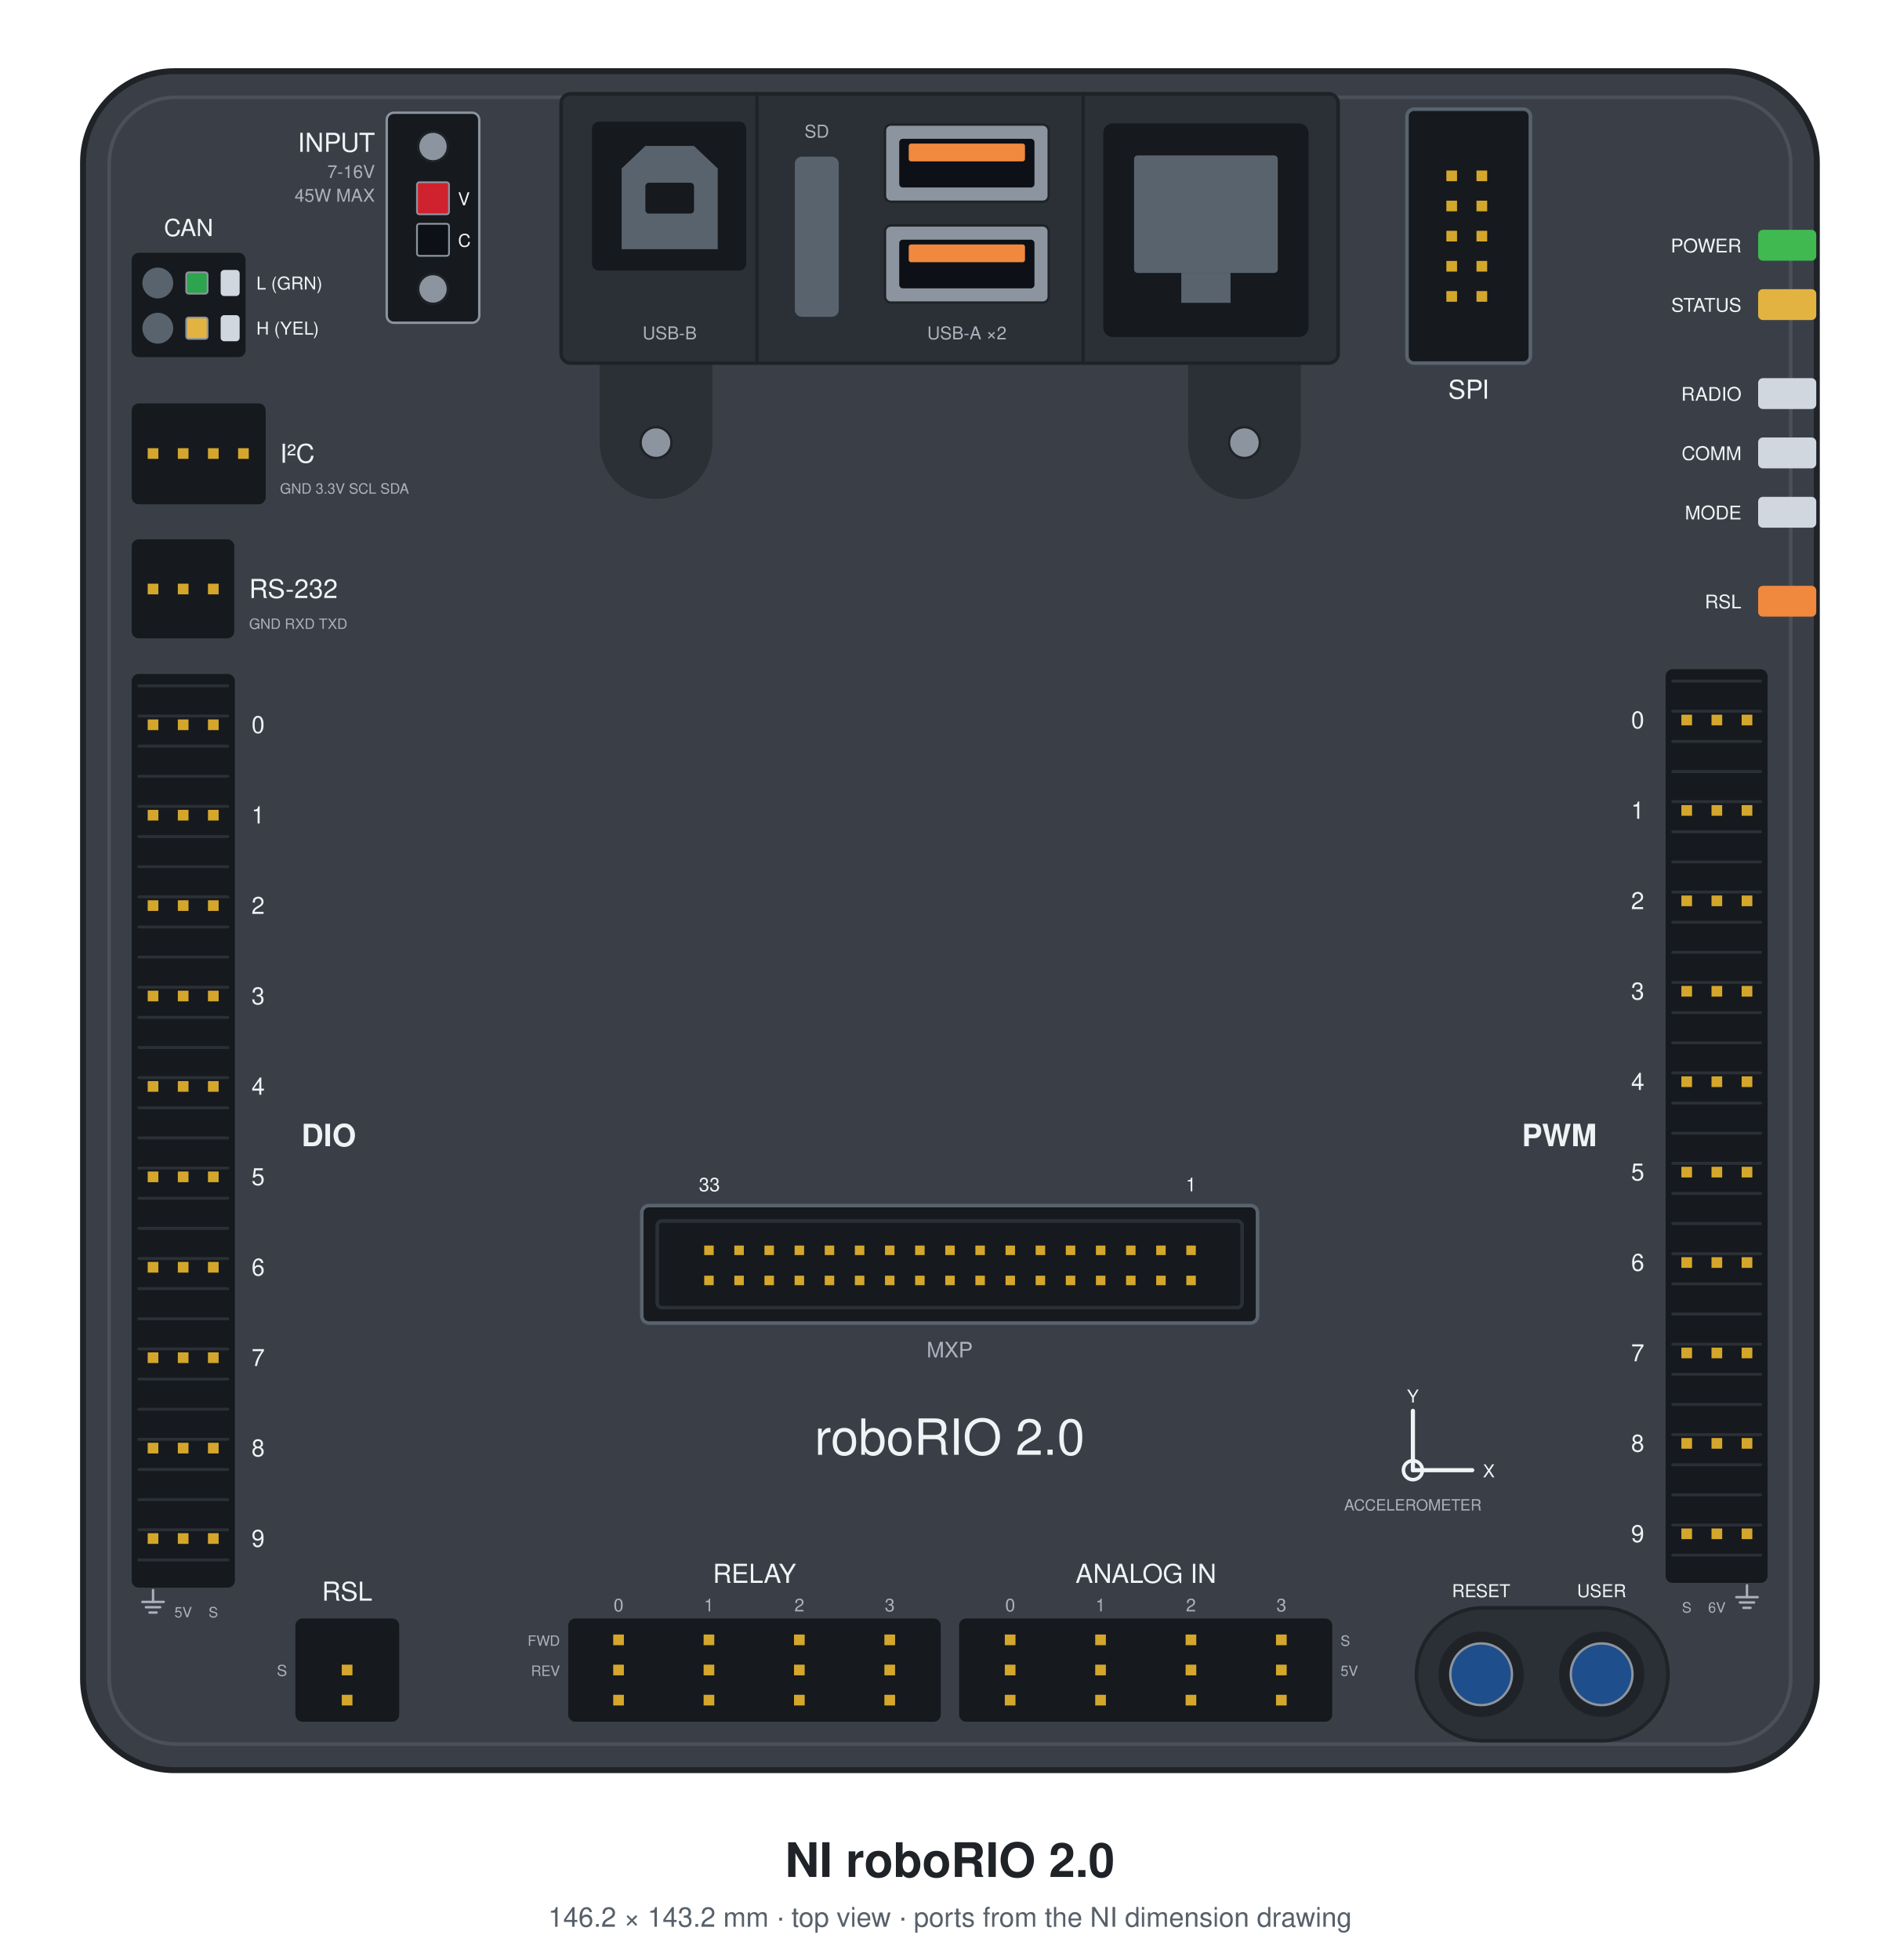
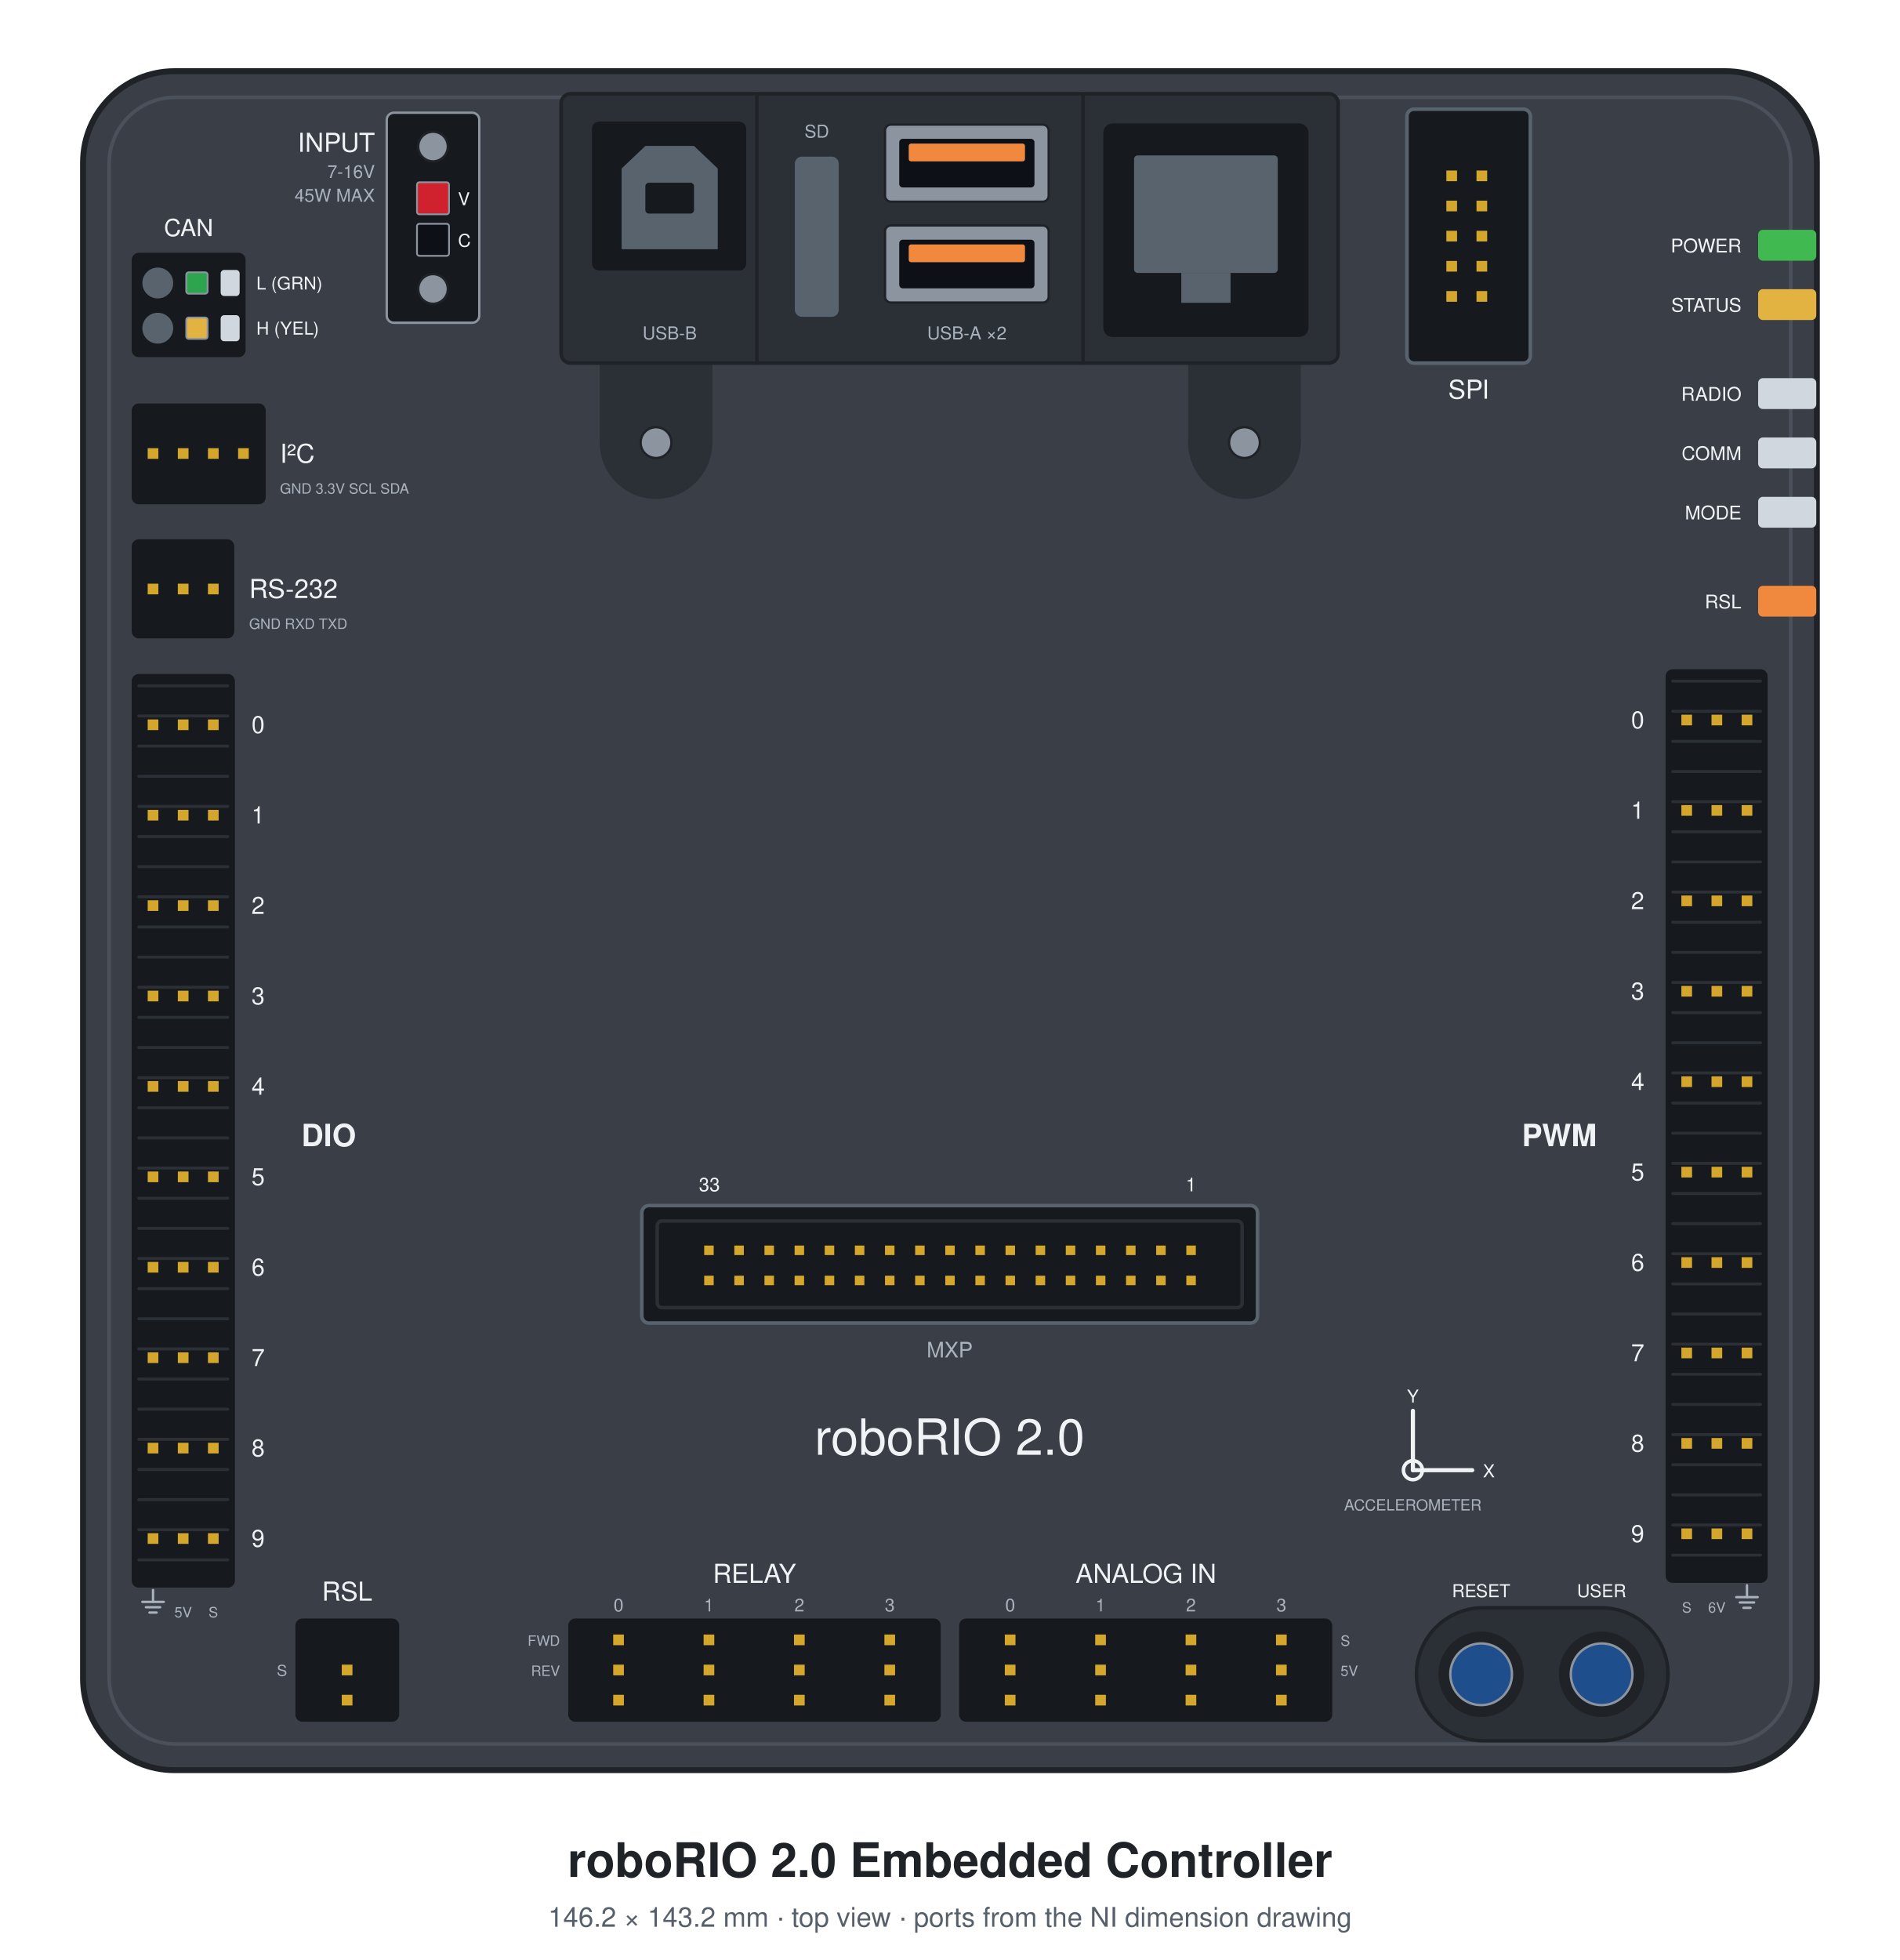
<svg xmlns="http://www.w3.org/2000/svg" viewBox="-7 -6 160.15 165.18" width="160.15mm" height="165.18mm" font-family="Helvetica, Arial, sans-serif">
  <rect x="0" y="0" width="146.15" height="143.18" rx="7.7" fill="#3a3f47" stroke="#1f2328" stroke-width="0.5" />
  <rect x="2.2" y="2.2" width="141.75" height="138.78" rx="5.6" fill="none" stroke="#4a515b" stroke-width="0.3" />
  <rect x="43.55" y="22" width="9.5" height="9.3" rx="0" fill="#2b3036" />
  <circle cx="48.3" cy="31.3" r="4.75" fill="#2b3036" />
  <circle cx="48.3" cy="31.3" r="1.3" fill="#8c959f" stroke="#1f2328" stroke-width="0.2" />
  <rect x="93.15" y="22" width="9.5" height="9.3" rx="0" fill="#2b3036" />
  <circle cx="97.9" cy="31.3" r="4.75" fill="#2b3036" />
  <circle cx="97.9" cy="31.3" r="1.3" fill="#8c959f" stroke="#1f2328" stroke-width="0.2" />
  <rect x="40.3" y="1.9" width="65.5" height="22.7" rx="0.8" fill="#2b3036" stroke="#1f2328" stroke-width="0.3" />
  <path d="M 56.8 1.9 L 56.8 24.6" fill="none" stroke="#1f2328" stroke-width="0.3" stroke-linejoin="round" stroke-linecap="round" />
  <path d="M 84.3 1.9 L 84.3 24.6" fill="none" stroke="#1f2328" stroke-width="0.3" stroke-linejoin="round" stroke-linecap="round" />
  <rect x="42.9" y="4.25" width="13" height="12.55" rx="0.6" fill="#16191d" />
  <path d="M 45.4 15 L 45.4 8.2 L 47.4 6.3 L 51.5 6.3 L 53.5 8.2 L 53.5 15 Z" fill="#59636e" />
  <rect x="47.4" y="9.4" width="4.1" height="2.6" rx="0.3" fill="#16191d" />
  <rect x="60" y="7.2" width="3.7" height="13.5" rx="0.6" fill="#59636e" />
  <text x="61.85" y="5.6" font-size="1.5" fill="#aab2bd" text-anchor="middle">SD</text>
  <rect x="67.6" y="4.5" width="13.8" height="6.5" rx="0.5" fill="#8c959f" stroke="#1f2328" stroke-width="0.2" />
  <rect x="68.8" y="5.7" width="11.4" height="4.1" rx="0.3" fill="#0d1117" />
  <rect x="69.6" y="6.1" width="9.8" height="1.5" rx="0.2" fill="#f0883e" />
  <rect x="67.6" y="13" width="13.8" height="6.5" rx="0.5" fill="#8c959f" stroke="#1f2328" stroke-width="0.2" />
  <rect x="68.8" y="14.2" width="11.4" height="4.1" rx="0.3" fill="#0d1117" />
  <rect x="69.6" y="14.6" width="9.8" height="1.5" rx="0.2" fill="#f0883e" />
  <rect x="86" y="4.4" width="17.3" height="18" rx="0.8" fill="#16191d" />
  <rect x="88.595" y="7.1" width="12.11" height="9.9" rx="0.3" fill="#59636e" />
  <rect x="92.574" y="17" width="4.152" height="2.52" rx="0" fill="#59636e" />
  <text x="49.45" y="22.6" font-size="1.5" fill="#aab2bd" text-anchor="middle">USB-B</text>
  <text x="74.5" y="22.6" font-size="1.5" fill="#aab2bd" text-anchor="middle">USB-A ×2</text>
  <rect x="25.6" y="3.5" width="7.8" height="17.7" rx="0.6" fill="#16191d" stroke="#8c959f" stroke-width="0.2" />
  <circle cx="29.5" cy="6.35" r="1.25" fill="#8c959f" stroke="#1f2328" stroke-width="0.2" />
  <circle cx="29.5" cy="18.35" r="1.25" fill="#8c959f" stroke="#1f2328" stroke-width="0.2" />
  <rect x="28.15" y="9.36" width="2.7" height="2.7" rx="0.2" fill="#cf222e" stroke="#8c959f" stroke-width="0.15" />
  <rect x="28.15" y="12.86" width="2.7" height="2.7" rx="0.2" fill="#0d1117" stroke="#8c959f" stroke-width="0.15" />
  <text x="31.6" y="11.3" font-size="1.5" fill="#f0f3f6" text-anchor="start">V</text>
  <text x="31.6" y="14.8" font-size="1.5" fill="#f0f3f6" text-anchor="start">C</text>
  <text x="24.6" y="6.8" font-size="2.2" fill="#f0f3f6" text-anchor="end">INPUT</text>
  <text x="24.6" y="9" font-size="1.5" fill="#aab2bd" text-anchor="end">7-16V</text>
  <text x="24.6" y="11" font-size="1.5" fill="#aab2bd" text-anchor="end">45W MAX</text>
  <rect x="4.1" y="15.3" width="9.6" height="8.8" rx="0.6" fill="#16191d" />
  <circle cx="6.3" cy="17.85" r="1.3" fill="#59636e" />
  <rect x="8.7" y="16.95" width="1.8" height="1.8" rx="0.2" fill="#2da44e" stroke="#8c959f" stroke-width="0.15" />
  <rect x="11.6" y="16.75" width="1.6" height="2.2" rx="0.3" fill="#d0d7de" />
  <circle cx="6.3" cy="21.66" r="1.3" fill="#59636e" />
  <rect x="8.7" y="20.76" width="1.8" height="1.8" rx="0.2" fill="#e3b341" stroke="#8c959f" stroke-width="0.15" />
  <rect x="11.6" y="20.56" width="1.6" height="2.2" rx="0.3" fill="#d0d7de" />
  <text x="8.9" y="13.9" font-size="2" fill="#f0f3f6" text-anchor="middle">CAN</text>
  <text x="14.6" y="18.4" font-size="1.5" fill="#f0f3f6" text-anchor="start">L (GRN)</text>
  <text x="14.6" y="22.2" font-size="1.5" fill="#f0f3f6" text-anchor="start">H (YEL)</text>
  <rect x="4.1" y="28" width="11.3" height="8.5" rx="0.6" fill="#16191d" />
  <rect x="5.45" y="31.77" width="0.9" height="0.9" rx="0" fill="#d4a72c" />
  <rect x="7.99" y="31.77" width="0.9" height="0.9" rx="0" fill="#d4a72c" />
  <rect x="10.53" y="31.77" width="0.9" height="0.9" rx="0" fill="#d4a72c" />
  <rect x="13.07" y="31.77" width="0.9" height="0.9" rx="0" fill="#d4a72c" />
  <text x="16.6" y="33" font-size="2.2" fill="#f0f3f6" text-anchor="start">I²C</text>
  <text x="16.6" y="35.6" font-size="1.2" fill="#aab2bd" text-anchor="start">GND 3.3V SCL SDA</text>
  <rect x="4.1" y="39.45" width="8.65" height="8.35" rx="0.6" fill="#16191d" />
  <rect x="5.45" y="43.19" width="0.9" height="0.9" rx="0" fill="#d4a72c" />
  <rect x="7.99" y="43.19" width="0.9" height="0.9" rx="0" fill="#d4a72c" />
  <rect x="10.53" y="43.19" width="0.9" height="0.9" rx="0" fill="#d4a72c" />
  <text x="14" y="44.4" font-size="2.2" fill="#f0f3f6" text-anchor="start">RS-232</text>
  <text x="14" y="47" font-size="1.2" fill="#aab2bd" text-anchor="start">GND RXD TXD</text>
  <rect x="111.6" y="3.2" width="10.4" height="21.4" rx="0.6" fill="#16191d" stroke="#59636e" stroke-width="0.3" />
  <rect x="114.92" y="8.37" width="0.9" height="0.9" rx="0" fill="#d4a72c" />
  <rect x="114.92" y="10.91" width="0.9" height="0.9" rx="0" fill="#d4a72c" />
  <rect x="114.92" y="13.45" width="0.9" height="0.9" rx="0" fill="#d4a72c" />
  <rect x="114.92" y="15.99" width="0.9" height="0.9" rx="0" fill="#d4a72c" />
  <rect x="114.92" y="18.53" width="0.9" height="0.9" rx="0" fill="#d4a72c" />
  <rect x="117.46" y="8.37" width="0.9" height="0.9" rx="0" fill="#d4a72c" />
  <rect x="117.46" y="10.91" width="0.9" height="0.9" rx="0" fill="#d4a72c" />
  <rect x="117.46" y="13.45" width="0.9" height="0.9" rx="0" fill="#d4a72c" />
  <rect x="117.46" y="15.99" width="0.9" height="0.9" rx="0" fill="#d4a72c" />
  <rect x="117.46" y="18.53" width="0.9" height="0.9" rx="0" fill="#d4a72c" />
  <text x="116.8" y="27.6" font-size="2.2" fill="#f0f3f6" text-anchor="middle">SPI</text>
  <rect x="141.2" y="13.37" width="4.9" height="2.6" rx="0.4" fill="#3fb950" />
  <text x="139.8" y="15.27" font-size="1.6" fill="#f0f3f6" text-anchor="end">POWER</text>
  <rect x="141.2" y="18.37" width="4.9" height="2.6" rx="0.4" fill="#e3b341" />
  <text x="139.8" y="20.27" font-size="1.6" fill="#f0f3f6" text-anchor="end">STATUS</text>
  <rect x="141.2" y="25.87" width="4.9" height="2.6" rx="0.4" fill="#d0d7de" />
  <text x="139.8" y="27.77" font-size="1.6" fill="#f0f3f6" text-anchor="end">RADIO</text>
  <rect x="141.2" y="30.87" width="4.9" height="2.6" rx="0.4" fill="#d0d7de" />
  <text x="139.8" y="32.77" font-size="1.6" fill="#f0f3f6" text-anchor="end">COMM</text>
  <rect x="141.2" y="35.87" width="4.9" height="2.6" rx="0.4" fill="#d0d7de" />
  <text x="139.8" y="37.77" font-size="1.6" fill="#f0f3f6" text-anchor="end">MODE</text>
  <rect x="141.2" y="43.37" width="4.9" height="2.6" rx="0.4" fill="#f0883e" />
  <text x="139.8" y="45.27" font-size="1.6" fill="#f0f3f6" text-anchor="end">RSL</text>
  <rect x="4.1" y="50.8" width="8.7" height="77" rx="0.6" fill="#16191d" />
  <path d="M 4.7 51.8 L 12.2 51.8" fill="none" stroke="#2b3036" stroke-width="0.25" stroke-linejoin="round" stroke-linecap="round" />
  <path d="M 4.7 54.34 L 12.2 54.34" fill="none" stroke="#2b3036" stroke-width="0.25" stroke-linejoin="round" stroke-linecap="round" />
  <path d="M 4.7 56.88 L 12.2 56.88" fill="none" stroke="#2b3036" stroke-width="0.25" stroke-linejoin="round" stroke-linecap="round" />
  <path d="M 4.7 59.42 L 12.2 59.42" fill="none" stroke="#2b3036" stroke-width="0.25" stroke-linejoin="round" stroke-linecap="round" />
  <path d="M 4.7 61.96 L 12.2 61.96" fill="none" stroke="#2b3036" stroke-width="0.25" stroke-linejoin="round" stroke-linecap="round" />
  <path d="M 4.7 64.5 L 12.2 64.5" fill="none" stroke="#2b3036" stroke-width="0.25" stroke-linejoin="round" stroke-linecap="round" />
  <path d="M 4.7 67.04 L 12.2 67.04" fill="none" stroke="#2b3036" stroke-width="0.25" stroke-linejoin="round" stroke-linecap="round" />
  <path d="M 4.7 69.58 L 12.2 69.58" fill="none" stroke="#2b3036" stroke-width="0.25" stroke-linejoin="round" stroke-linecap="round" />
  <path d="M 4.7 72.12 L 12.2 72.12" fill="none" stroke="#2b3036" stroke-width="0.25" stroke-linejoin="round" stroke-linecap="round" />
  <path d="M 4.7 74.66 L 12.2 74.66" fill="none" stroke="#2b3036" stroke-width="0.25" stroke-linejoin="round" stroke-linecap="round" />
  <path d="M 4.7 77.2 L 12.2 77.2" fill="none" stroke="#2b3036" stroke-width="0.25" stroke-linejoin="round" stroke-linecap="round" />
  <path d="M 4.7 79.74 L 12.2 79.74" fill="none" stroke="#2b3036" stroke-width="0.25" stroke-linejoin="round" stroke-linecap="round" />
  <path d="M 4.7 82.28 L 12.2 82.28" fill="none" stroke="#2b3036" stroke-width="0.25" stroke-linejoin="round" stroke-linecap="round" />
  <path d="M 4.7 84.82 L 12.2 84.82" fill="none" stroke="#2b3036" stroke-width="0.25" stroke-linejoin="round" stroke-linecap="round" />
  <path d="M 4.7 87.36 L 12.2 87.36" fill="none" stroke="#2b3036" stroke-width="0.25" stroke-linejoin="round" stroke-linecap="round" />
  <path d="M 4.7 89.9 L 12.2 89.9" fill="none" stroke="#2b3036" stroke-width="0.25" stroke-linejoin="round" stroke-linecap="round" />
  <path d="M 4.7 92.44 L 12.2 92.44" fill="none" stroke="#2b3036" stroke-width="0.25" stroke-linejoin="round" stroke-linecap="round" />
  <path d="M 4.7 94.98 L 12.2 94.98" fill="none" stroke="#2b3036" stroke-width="0.25" stroke-linejoin="round" stroke-linecap="round" />
  <path d="M 4.7 97.52 L 12.2 97.52" fill="none" stroke="#2b3036" stroke-width="0.25" stroke-linejoin="round" stroke-linecap="round" />
  <path d="M 4.7 100.06 L 12.2 100.06" fill="none" stroke="#2b3036" stroke-width="0.25" stroke-linejoin="round" stroke-linecap="round" />
  <path d="M 4.7 102.6 L 12.2 102.6" fill="none" stroke="#2b3036" stroke-width="0.25" stroke-linejoin="round" stroke-linecap="round" />
  <path d="M 4.7 105.14 L 12.2 105.14" fill="none" stroke="#2b3036" stroke-width="0.25" stroke-linejoin="round" stroke-linecap="round" />
  <path d="M 4.7 107.68 L 12.2 107.68" fill="none" stroke="#2b3036" stroke-width="0.25" stroke-linejoin="round" stroke-linecap="round" />
  <path d="M 4.7 110.22 L 12.2 110.22" fill="none" stroke="#2b3036" stroke-width="0.25" stroke-linejoin="round" stroke-linecap="round" />
  <path d="M 4.7 112.76 L 12.2 112.76" fill="none" stroke="#2b3036" stroke-width="0.25" stroke-linejoin="round" stroke-linecap="round" />
  <path d="M 4.7 115.3 L 12.2 115.3" fill="none" stroke="#2b3036" stroke-width="0.25" stroke-linejoin="round" stroke-linecap="round" />
  <path d="M 4.7 117.84 L 12.2 117.84" fill="none" stroke="#2b3036" stroke-width="0.25" stroke-linejoin="round" stroke-linecap="round" />
  <path d="M 4.7 120.38 L 12.2 120.38" fill="none" stroke="#2b3036" stroke-width="0.25" stroke-linejoin="round" stroke-linecap="round" />
  <path d="M 4.7 122.92 L 12.2 122.92" fill="none" stroke="#2b3036" stroke-width="0.25" stroke-linejoin="round" stroke-linecap="round" />
  <path d="M 4.7 125.46 L 12.2 125.46" fill="none" stroke="#2b3036" stroke-width="0.25" stroke-linejoin="round" stroke-linecap="round" />
  <rect x="5.45" y="54.63" width="0.9" height="0.9" rx="0" fill="#d4a72c" />
  <rect x="7.99" y="54.63" width="0.9" height="0.9" rx="0" fill="#d4a72c" />
  <rect x="10.53" y="54.63" width="0.9" height="0.9" rx="0" fill="#d4a72c" />
  <rect x="5.45" y="62.25" width="0.9" height="0.9" rx="0" fill="#d4a72c" />
  <rect x="7.99" y="62.25" width="0.9" height="0.9" rx="0" fill="#d4a72c" />
  <rect x="10.53" y="62.25" width="0.9" height="0.9" rx="0" fill="#d4a72c" />
  <rect x="5.45" y="69.87" width="0.9" height="0.9" rx="0" fill="#d4a72c" />
  <rect x="7.99" y="69.87" width="0.9" height="0.9" rx="0" fill="#d4a72c" />
  <rect x="10.53" y="69.87" width="0.9" height="0.9" rx="0" fill="#d4a72c" />
  <rect x="5.45" y="77.49" width="0.9" height="0.9" rx="0" fill="#d4a72c" />
  <rect x="7.99" y="77.49" width="0.9" height="0.9" rx="0" fill="#d4a72c" />
  <rect x="10.53" y="77.49" width="0.9" height="0.9" rx="0" fill="#d4a72c" />
  <rect x="5.45" y="85.11" width="0.9" height="0.9" rx="0" fill="#d4a72c" />
  <rect x="7.99" y="85.11" width="0.9" height="0.9" rx="0" fill="#d4a72c" />
  <rect x="10.53" y="85.11" width="0.9" height="0.9" rx="0" fill="#d4a72c" />
  <rect x="5.45" y="92.73" width="0.9" height="0.9" rx="0" fill="#d4a72c" />
  <rect x="7.99" y="92.73" width="0.9" height="0.9" rx="0" fill="#d4a72c" />
  <rect x="10.53" y="92.73" width="0.9" height="0.9" rx="0" fill="#d4a72c" />
  <rect x="5.45" y="100.35" width="0.9" height="0.9" rx="0" fill="#d4a72c" />
  <rect x="7.99" y="100.35" width="0.9" height="0.9" rx="0" fill="#d4a72c" />
  <rect x="10.53" y="100.35" width="0.9" height="0.9" rx="0" fill="#d4a72c" />
  <rect x="5.45" y="107.97" width="0.9" height="0.9" rx="0" fill="#d4a72c" />
  <rect x="7.99" y="107.97" width="0.9" height="0.9" rx="0" fill="#d4a72c" />
  <rect x="10.53" y="107.97" width="0.9" height="0.9" rx="0" fill="#d4a72c" />
  <rect x="5.45" y="115.59" width="0.9" height="0.9" rx="0" fill="#d4a72c" />
  <rect x="7.99" y="115.59" width="0.9" height="0.9" rx="0" fill="#d4a72c" />
  <rect x="10.53" y="115.59" width="0.9" height="0.9" rx="0" fill="#d4a72c" />
  <rect x="5.45" y="123.21" width="0.9" height="0.9" rx="0" fill="#d4a72c" />
  <rect x="7.99" y="123.21" width="0.9" height="0.9" rx="0" fill="#d4a72c" />
  <rect x="10.53" y="123.21" width="0.9" height="0.9" rx="0" fill="#d4a72c" />
  <rect x="133.4" y="50.4" width="8.6" height="77" rx="0.6" fill="#16191d" />
  <path d="M 134 51.4 L 141.4 51.4" fill="none" stroke="#2b3036" stroke-width="0.25" stroke-linejoin="round" stroke-linecap="round" />
  <path d="M 134 53.94 L 141.4 53.94" fill="none" stroke="#2b3036" stroke-width="0.25" stroke-linejoin="round" stroke-linecap="round" />
  <path d="M 134 56.48 L 141.4 56.48" fill="none" stroke="#2b3036" stroke-width="0.25" stroke-linejoin="round" stroke-linecap="round" />
  <path d="M 134 59.02 L 141.4 59.02" fill="none" stroke="#2b3036" stroke-width="0.25" stroke-linejoin="round" stroke-linecap="round" />
  <path d="M 134 61.56 L 141.4 61.56" fill="none" stroke="#2b3036" stroke-width="0.25" stroke-linejoin="round" stroke-linecap="round" />
  <path d="M 134 64.1 L 141.4 64.1" fill="none" stroke="#2b3036" stroke-width="0.25" stroke-linejoin="round" stroke-linecap="round" />
  <path d="M 134 66.64 L 141.4 66.64" fill="none" stroke="#2b3036" stroke-width="0.25" stroke-linejoin="round" stroke-linecap="round" />
  <path d="M 134 69.18 L 141.4 69.18" fill="none" stroke="#2b3036" stroke-width="0.25" stroke-linejoin="round" stroke-linecap="round" />
  <path d="M 134 71.72 L 141.4 71.72" fill="none" stroke="#2b3036" stroke-width="0.25" stroke-linejoin="round" stroke-linecap="round" />
  <path d="M 134 74.26 L 141.4 74.26" fill="none" stroke="#2b3036" stroke-width="0.25" stroke-linejoin="round" stroke-linecap="round" />
  <path d="M 134 76.8 L 141.4 76.8" fill="none" stroke="#2b3036" stroke-width="0.25" stroke-linejoin="round" stroke-linecap="round" />
  <path d="M 134 79.34 L 141.4 79.34" fill="none" stroke="#2b3036" stroke-width="0.25" stroke-linejoin="round" stroke-linecap="round" />
  <path d="M 134 81.88 L 141.4 81.88" fill="none" stroke="#2b3036" stroke-width="0.25" stroke-linejoin="round" stroke-linecap="round" />
  <path d="M 134 84.42 L 141.4 84.42" fill="none" stroke="#2b3036" stroke-width="0.25" stroke-linejoin="round" stroke-linecap="round" />
  <path d="M 134 86.96 L 141.4 86.96" fill="none" stroke="#2b3036" stroke-width="0.25" stroke-linejoin="round" stroke-linecap="round" />
  <path d="M 134 89.5 L 141.4 89.5" fill="none" stroke="#2b3036" stroke-width="0.25" stroke-linejoin="round" stroke-linecap="round" />
  <path d="M 134 92.04 L 141.4 92.04" fill="none" stroke="#2b3036" stroke-width="0.25" stroke-linejoin="round" stroke-linecap="round" />
  <path d="M 134 94.58 L 141.4 94.58" fill="none" stroke="#2b3036" stroke-width="0.25" stroke-linejoin="round" stroke-linecap="round" />
  <path d="M 134 97.12 L 141.4 97.12" fill="none" stroke="#2b3036" stroke-width="0.25" stroke-linejoin="round" stroke-linecap="round" />
  <path d="M 134 99.66 L 141.4 99.66" fill="none" stroke="#2b3036" stroke-width="0.25" stroke-linejoin="round" stroke-linecap="round" />
  <path d="M 134 102.2 L 141.4 102.2" fill="none" stroke="#2b3036" stroke-width="0.25" stroke-linejoin="round" stroke-linecap="round" />
  <path d="M 134 104.74 L 141.4 104.74" fill="none" stroke="#2b3036" stroke-width="0.25" stroke-linejoin="round" stroke-linecap="round" />
  <path d="M 134 107.28 L 141.4 107.28" fill="none" stroke="#2b3036" stroke-width="0.25" stroke-linejoin="round" stroke-linecap="round" />
  <path d="M 134 109.82 L 141.4 109.82" fill="none" stroke="#2b3036" stroke-width="0.25" stroke-linejoin="round" stroke-linecap="round" />
  <path d="M 134 112.36 L 141.4 112.36" fill="none" stroke="#2b3036" stroke-width="0.25" stroke-linejoin="round" stroke-linecap="round" />
  <path d="M 134 114.9 L 141.4 114.9" fill="none" stroke="#2b3036" stroke-width="0.25" stroke-linejoin="round" stroke-linecap="round" />
  <path d="M 134 117.44 L 141.4 117.44" fill="none" stroke="#2b3036" stroke-width="0.25" stroke-linejoin="round" stroke-linecap="round" />
  <path d="M 134 119.98 L 141.4 119.98" fill="none" stroke="#2b3036" stroke-width="0.25" stroke-linejoin="round" stroke-linecap="round" />
  <path d="M 134 122.52 L 141.4 122.52" fill="none" stroke="#2b3036" stroke-width="0.25" stroke-linejoin="round" stroke-linecap="round" />
  <path d="M 134 125.06 L 141.4 125.06" fill="none" stroke="#2b3036" stroke-width="0.25" stroke-linejoin="round" stroke-linecap="round" />
  <rect x="134.73" y="54.23" width="0.9" height="0.9" rx="0" fill="#d4a72c" />
  <rect x="137.27" y="54.23" width="0.9" height="0.9" rx="0" fill="#d4a72c" />
  <rect x="139.81" y="54.23" width="0.9" height="0.9" rx="0" fill="#d4a72c" />
  <rect x="134.73" y="61.85" width="0.9" height="0.9" rx="0" fill="#d4a72c" />
  <rect x="137.27" y="61.85" width="0.9" height="0.9" rx="0" fill="#d4a72c" />
  <rect x="139.81" y="61.85" width="0.9" height="0.9" rx="0" fill="#d4a72c" />
  <rect x="134.73" y="69.47" width="0.9" height="0.9" rx="0" fill="#d4a72c" />
  <rect x="137.27" y="69.47" width="0.9" height="0.9" rx="0" fill="#d4a72c" />
  <rect x="139.81" y="69.47" width="0.9" height="0.9" rx="0" fill="#d4a72c" />
  <rect x="134.73" y="77.09" width="0.9" height="0.9" rx="0" fill="#d4a72c" />
  <rect x="137.27" y="77.09" width="0.9" height="0.9" rx="0" fill="#d4a72c" />
  <rect x="139.81" y="77.09" width="0.9" height="0.9" rx="0" fill="#d4a72c" />
  <rect x="134.73" y="84.71" width="0.9" height="0.9" rx="0" fill="#d4a72c" />
  <rect x="137.27" y="84.71" width="0.9" height="0.9" rx="0" fill="#d4a72c" />
  <rect x="139.81" y="84.71" width="0.9" height="0.9" rx="0" fill="#d4a72c" />
  <rect x="134.73" y="92.33" width="0.9" height="0.9" rx="0" fill="#d4a72c" />
  <rect x="137.27" y="92.33" width="0.9" height="0.9" rx="0" fill="#d4a72c" />
  <rect x="139.81" y="92.33" width="0.9" height="0.9" rx="0" fill="#d4a72c" />
  <rect x="134.73" y="99.95" width="0.9" height="0.9" rx="0" fill="#d4a72c" />
  <rect x="137.27" y="99.95" width="0.9" height="0.9" rx="0" fill="#d4a72c" />
  <rect x="139.81" y="99.95" width="0.9" height="0.9" rx="0" fill="#d4a72c" />
  <rect x="134.73" y="107.57" width="0.9" height="0.9" rx="0" fill="#d4a72c" />
  <rect x="137.27" y="107.57" width="0.9" height="0.9" rx="0" fill="#d4a72c" />
  <rect x="139.81" y="107.57" width="0.9" height="0.9" rx="0" fill="#d4a72c" />
  <rect x="134.73" y="115.19" width="0.9" height="0.9" rx="0" fill="#d4a72c" />
  <rect x="137.27" y="115.19" width="0.9" height="0.9" rx="0" fill="#d4a72c" />
  <rect x="139.81" y="115.19" width="0.9" height="0.9" rx="0" fill="#d4a72c" />
  <rect x="134.73" y="122.81" width="0.9" height="0.9" rx="0" fill="#d4a72c" />
  <rect x="137.27" y="122.81" width="0.9" height="0.9" rx="0" fill="#d4a72c" />
  <rect x="139.81" y="122.81" width="0.9" height="0.9" rx="0" fill="#d4a72c" />
  <text x="14.2" y="55.78" font-size="2" fill="#f0f3f6" text-anchor="start">0</text>
  <text x="131.6" y="55.38" font-size="2" fill="#f0f3f6" text-anchor="end">0</text>
  <text x="14.2" y="63.4" font-size="2" fill="#f0f3f6" text-anchor="start">1</text>
  <text x="131.6" y="63" font-size="2" fill="#f0f3f6" text-anchor="end">1</text>
  <text x="14.2" y="71.02" font-size="2" fill="#f0f3f6" text-anchor="start">2</text>
  <text x="131.6" y="70.62" font-size="2" fill="#f0f3f6" text-anchor="end">2</text>
  <text x="14.2" y="78.64" font-size="2" fill="#f0f3f6" text-anchor="start">3</text>
  <text x="131.6" y="78.24" font-size="2" fill="#f0f3f6" text-anchor="end">3</text>
  <text x="14.2" y="86.26" font-size="2" fill="#f0f3f6" text-anchor="start">4</text>
  <text x="131.6" y="85.86" font-size="2" fill="#f0f3f6" text-anchor="end">4</text>
  <text x="14.2" y="93.88" font-size="2" fill="#f0f3f6" text-anchor="start">5</text>
  <text x="131.6" y="93.48" font-size="2" fill="#f0f3f6" text-anchor="end">5</text>
  <text x="14.2" y="101.5" font-size="2" fill="#f0f3f6" text-anchor="start">6</text>
  <text x="131.6" y="101.1" font-size="2" fill="#f0f3f6" text-anchor="end">6</text>
  <text x="14.2" y="109.12" font-size="2" fill="#f0f3f6" text-anchor="start">7</text>
  <text x="131.6" y="108.72" font-size="2" fill="#f0f3f6" text-anchor="end">7</text>
  <text x="14.2" y="116.74" font-size="2" fill="#f0f3f6" text-anchor="start">8</text>
  <text x="131.6" y="116.34" font-size="2" fill="#f0f3f6" text-anchor="end">8</text>
  <text x="14.2" y="124.36" font-size="2" fill="#f0f3f6" text-anchor="start">9</text>
  <text x="131.6" y="123.96" font-size="2" fill="#f0f3f6" text-anchor="end">9</text>
  <text x="18.4" y="90.6" font-size="2.6" fill="#f0f3f6" text-anchor="start" font-weight="bold">DIO</text>
  <text x="127.6" y="90.6" font-size="2.6" fill="#f0f3f6" text-anchor="end" font-weight="bold">PWM</text>
  <path d="M 5.9 128 L 5.9 129" fill="none" stroke="#aab2bd" stroke-width="0.2" stroke-linejoin="round" stroke-linecap="round" />
  <path d="M 5 129 L 6.8 129" fill="none" stroke="#aab2bd" stroke-width="0.2" stroke-linejoin="round" stroke-linecap="round" />
  <path d="M 5.3 129.45 L 6.5 129.45" fill="none" stroke="#aab2bd" stroke-width="0.2" stroke-linejoin="round" stroke-linecap="round" />
  <path d="M 5.6 129.9 L 6.2 129.9" fill="none" stroke="#aab2bd" stroke-width="0.2" stroke-linejoin="round" stroke-linecap="round" />
  <text x="8.44" y="130.3" font-size="1.2" fill="#aab2bd" text-anchor="middle">5V</text>
  <text x="10.98" y="130.3" font-size="1.2" fill="#aab2bd" text-anchor="middle">S</text>
  <text x="135.18" y="129.9" font-size="1.2" fill="#aab2bd" text-anchor="middle">S</text>
  <text x="137.72" y="129.9" font-size="1.2" fill="#aab2bd" text-anchor="middle">6V</text>
  <path d="M 140.26 127.6 L 140.26 128.6" fill="none" stroke="#aab2bd" stroke-width="0.2" stroke-linejoin="round" stroke-linecap="round" />
  <path d="M 139.36 128.6 L 141.16 128.6" fill="none" stroke="#aab2bd" stroke-width="0.2" stroke-linejoin="round" stroke-linecap="round" />
  <path d="M 139.66 129.05 L 140.86 129.05" fill="none" stroke="#aab2bd" stroke-width="0.2" stroke-linejoin="round" stroke-linecap="round" />
  <path d="M 139.96 129.5 L 140.56 129.5" fill="none" stroke="#aab2bd" stroke-width="0.2" stroke-linejoin="round" stroke-linecap="round" />
  <rect x="47.1" y="95.6" width="51.9" height="9.9" rx="0.6" fill="#16191d" stroke="#59636e" stroke-width="0.3" />
  <rect x="48.4" y="96.9" width="49.3" height="7.3" rx="0.4" fill="none" stroke="#2b3036" stroke-width="0.3" />
  <rect x="93" y="98.97" width="0.8" height="0.8" rx="0" fill="#d4a72c" />
  <rect x="93" y="101.51" width="0.8" height="0.8" rx="0" fill="#d4a72c" />
  <rect x="90.46" y="98.97" width="0.8" height="0.8" rx="0" fill="#d4a72c" />
  <rect x="90.46" y="101.51" width="0.8" height="0.8" rx="0" fill="#d4a72c" />
  <rect x="87.92" y="98.97" width="0.8" height="0.8" rx="0" fill="#d4a72c" />
  <rect x="87.92" y="101.51" width="0.8" height="0.8" rx="0" fill="#d4a72c" />
  <rect x="85.38" y="98.97" width="0.8" height="0.8" rx="0" fill="#d4a72c" />
  <rect x="85.38" y="101.51" width="0.8" height="0.8" rx="0" fill="#d4a72c" />
  <rect x="82.84" y="98.97" width="0.8" height="0.8" rx="0" fill="#d4a72c" />
  <rect x="82.84" y="101.51" width="0.8" height="0.8" rx="0" fill="#d4a72c" />
  <rect x="80.3" y="98.97" width="0.8" height="0.8" rx="0" fill="#d4a72c" />
  <rect x="80.3" y="101.51" width="0.8" height="0.8" rx="0" fill="#d4a72c" />
  <rect x="77.76" y="98.97" width="0.8" height="0.8" rx="0" fill="#d4a72c" />
  <rect x="77.76" y="101.51" width="0.8" height="0.8" rx="0" fill="#d4a72c" />
  <rect x="75.22" y="98.97" width="0.8" height="0.8" rx="0" fill="#d4a72c" />
  <rect x="75.22" y="101.51" width="0.8" height="0.8" rx="0" fill="#d4a72c" />
  <rect x="72.68" y="98.97" width="0.8" height="0.8" rx="0" fill="#d4a72c" />
  <rect x="72.68" y="101.51" width="0.8" height="0.8" rx="0" fill="#d4a72c" />
  <rect x="70.14" y="98.97" width="0.8" height="0.8" rx="0" fill="#d4a72c" />
  <rect x="70.14" y="101.51" width="0.8" height="0.8" rx="0" fill="#d4a72c" />
  <rect x="67.6" y="98.97" width="0.8" height="0.8" rx="0" fill="#d4a72c" />
  <rect x="67.6" y="101.51" width="0.8" height="0.8" rx="0" fill="#d4a72c" />
  <rect x="65.06" y="98.97" width="0.8" height="0.8" rx="0" fill="#d4a72c" />
  <rect x="65.06" y="101.51" width="0.8" height="0.8" rx="0" fill="#d4a72c" />
  <rect x="62.52" y="98.97" width="0.8" height="0.8" rx="0" fill="#d4a72c" />
  <rect x="62.52" y="101.51" width="0.8" height="0.8" rx="0" fill="#d4a72c" />
  <rect x="59.98" y="98.97" width="0.8" height="0.8" rx="0" fill="#d4a72c" />
  <rect x="59.98" y="101.51" width="0.8" height="0.8" rx="0" fill="#d4a72c" />
  <rect x="57.44" y="98.97" width="0.8" height="0.8" rx="0" fill="#d4a72c" />
  <rect x="57.44" y="101.51" width="0.8" height="0.8" rx="0" fill="#d4a72c" />
  <rect x="54.9" y="98.97" width="0.8" height="0.8" rx="0" fill="#d4a72c" />
  <rect x="54.9" y="101.51" width="0.8" height="0.8" rx="0" fill="#d4a72c" />
  <rect x="52.36" y="98.97" width="0.8" height="0.8" rx="0" fill="#d4a72c" />
  <rect x="52.36" y="101.51" width="0.8" height="0.8" rx="0" fill="#d4a72c" />
  <text x="93.4" y="94.4" font-size="1.6" fill="#f0f3f6" text-anchor="middle">1</text>
  <text x="52.8" y="94.4" font-size="1.6" fill="#f0f3f6" text-anchor="middle">33</text>
  <text x="73.05" y="108.4" font-size="1.8" fill="#aab2bd" text-anchor="middle">MXP</text>
  <text x="73.05" y="116.6" font-size="4.2" fill="#f0f3f6" text-anchor="middle">roboRIO 2.0</text>
  <path d="M 112.1 117.9 L 117.1 117.9" fill="none" stroke="#f0f3f6" stroke-width="0.35" stroke-linejoin="round" stroke-linecap="round" />
  <path d="M 112.1 117.9 L 112.1 112.9" fill="none" stroke="#f0f3f6" stroke-width="0.35" stroke-linejoin="round" stroke-linecap="round" />
  <circle cx="112.1" cy="117.9" r="0.8" fill="none" stroke="#f0f3f6" stroke-width="0.3" />
  <text x="118" y="118.5" font-size="1.5" fill="#f0f3f6" text-anchor="start">X</text>
  <text x="112.1" y="112.2" font-size="1.5" fill="#f0f3f6" text-anchor="middle">Y</text>
  <text x="112.1" y="121.3" font-size="1.3" fill="#aab2bd" text-anchor="middle">ACCELEROMETER</text>
  <rect x="17.9" y="130.4" width="8.75" height="8.7" rx="0.6" fill="#16191d" />
  <rect x="21.81" y="134.29" width="0.9" height="0.9" rx="0" fill="#d4a72c" />
  <rect x="21.81" y="136.83" width="0.9" height="0.9" rx="0" fill="#d4a72c" />
  <text x="22.26" y="128.9" font-size="2.2" fill="#f0f3f6" text-anchor="middle">RSL</text>
  <text x="17.2" y="135.24" font-size="1.3" fill="#aab2bd" text-anchor="end">S</text>
  <rect x="40.9" y="130.4" width="31.4" height="8.7" rx="0.6" fill="#16191d" />
  <rect x="44.69" y="131.75" width="0.9" height="0.9" rx="0" fill="#d4a72c" />
  <rect x="44.69" y="134.29" width="0.9" height="0.9" rx="0" fill="#d4a72c" />
  <rect x="44.69" y="136.83" width="0.9" height="0.9" rx="0" fill="#d4a72c" />
  <rect x="52.31" y="131.75" width="0.9" height="0.9" rx="0" fill="#d4a72c" />
  <rect x="52.31" y="134.29" width="0.9" height="0.9" rx="0" fill="#d4a72c" />
  <rect x="52.31" y="136.83" width="0.9" height="0.9" rx="0" fill="#d4a72c" />
  <rect x="59.93" y="131.75" width="0.9" height="0.9" rx="0" fill="#d4a72c" />
  <rect x="59.93" y="134.29" width="0.9" height="0.9" rx="0" fill="#d4a72c" />
  <rect x="59.93" y="136.83" width="0.9" height="0.9" rx="0" fill="#d4a72c" />
  <rect x="67.55" y="131.75" width="0.9" height="0.9" rx="0" fill="#d4a72c" />
  <rect x="67.55" y="134.29" width="0.9" height="0.9" rx="0" fill="#d4a72c" />
  <rect x="67.55" y="136.83" width="0.9" height="0.9" rx="0" fill="#d4a72c" />
  <rect x="73.85" y="130.4" width="31.45" height="8.7" rx="0.6" fill="#16191d" />
  <rect x="77.7" y="131.75" width="0.9" height="0.9" rx="0" fill="#d4a72c" />
  <rect x="77.7" y="134.29" width="0.9" height="0.9" rx="0" fill="#d4a72c" />
  <rect x="77.7" y="136.83" width="0.9" height="0.9" rx="0" fill="#d4a72c" />
  <rect x="85.32" y="131.75" width="0.9" height="0.9" rx="0" fill="#d4a72c" />
  <rect x="85.32" y="134.29" width="0.9" height="0.9" rx="0" fill="#d4a72c" />
  <rect x="85.32" y="136.83" width="0.9" height="0.9" rx="0" fill="#d4a72c" />
  <rect x="92.94" y="131.75" width="0.9" height="0.9" rx="0" fill="#d4a72c" />
  <rect x="92.94" y="134.29" width="0.9" height="0.9" rx="0" fill="#d4a72c" />
  <rect x="92.94" y="136.83" width="0.9" height="0.9" rx="0" fill="#d4a72c" />
  <rect x="100.56" y="131.75" width="0.9" height="0.9" rx="0" fill="#d4a72c" />
  <rect x="100.56" y="134.29" width="0.9" height="0.9" rx="0" fill="#d4a72c" />
  <rect x="100.56" y="136.83" width="0.9" height="0.9" rx="0" fill="#d4a72c" />
  <text x="56.6" y="127.4" font-size="2.2" fill="#f0f3f6" text-anchor="middle">RELAY</text>
  <text x="89.6" y="127.4" font-size="2.2" fill="#f0f3f6" text-anchor="middle">ANALOG IN</text>
  <text x="45.14" y="129.8" font-size="1.5" fill="#aab2bd" text-anchor="middle">0</text>
  <text x="78.15" y="129.8" font-size="1.5" fill="#aab2bd" text-anchor="middle">0</text>
  <text x="52.76" y="129.8" font-size="1.5" fill="#aab2bd" text-anchor="middle">1</text>
  <text x="85.77" y="129.8" font-size="1.5" fill="#aab2bd" text-anchor="middle">1</text>
  <text x="60.38" y="129.8" font-size="1.5" fill="#aab2bd" text-anchor="middle">2</text>
  <text x="93.39" y="129.8" font-size="1.5" fill="#aab2bd" text-anchor="middle">2</text>
  <text x="68" y="129.8" font-size="1.5" fill="#aab2bd" text-anchor="middle">3</text>
  <text x="101.01" y="129.8" font-size="1.5" fill="#aab2bd" text-anchor="middle">3</text>
  <text x="40.2" y="132.7" font-size="1.2" fill="#aab2bd" text-anchor="end">FWD</text>
  <text x="40.2" y="135.24" font-size="1.2" fill="#aab2bd" text-anchor="end">REV</text>
  <text x="106" y="132.7" font-size="1.2" fill="#aab2bd" text-anchor="start">S</text>
  <text x="106" y="135.24" font-size="1.2" fill="#aab2bd" text-anchor="start">5V</text>
  <rect x="112.4" y="129.5" width="21.2" height="11.2" rx="5.6" fill="#2b3036" stroke="#1f2328" stroke-width="0.3" />
  <circle cx="117.85" cy="135.1" r="3.6" fill="#1f2328" />
  <circle cx="117.85" cy="135.1" r="2.6" fill="#1f4e8c" stroke="#8c959f" stroke-width="0.2" />
  <text x="117.85" y="128.6" font-size="1.5" fill="#f0f3f6" text-anchor="middle">RESET</text>
  <circle cx="128.01" cy="135.1" r="3.6" fill="#1f2328" />
  <circle cx="128.01" cy="135.1" r="2.6" fill="#1f4e8c" stroke="#8c959f" stroke-width="0.2" />
  <text x="128.01" y="128.6" font-size="1.5" fill="#f0f3f6" text-anchor="middle">USER</text>
  <g class="caption">
-     <text x="73.075" y="152.18" font-size="4" fill="#1f2328" text-anchor="middle" font-weight="bold">NI roboRIO 2.0</text>
+     <text x="73.075" y="152.18" font-size="4" fill="#1f2328" text-anchor="middle" font-weight="bold">roboRIO 2.0 Embedded Controller</text>
    <text x="73.075" y="156.38" font-size="2.3" fill="#57606a" text-anchor="middle">146.2 × 143.2 mm · top view · ports from the NI dimension drawing</text>
  </g>
  <g id="anchors">
    <circle class="anchor" id="anchor-usb_device" data-kind="usb" cx="49.45" cy="4.25" r="1" fill="none" />
    <circle class="anchor" id="anchor-usb_host_upper" data-kind="usb" cx="74.5" cy="4.5" r="1" fill="none" />
    <circle class="anchor" id="anchor-usb_host_lower" data-kind="usb" cx="74.5" cy="19.5" r="1" fill="none" />
    <circle class="anchor" id="anchor-ethernet" data-kind="ethernet" cx="94.65" cy="4.4" r="1" fill="none" />
    <circle class="anchor" id="anchor-pwr" data-kind="power" cx="29.5" cy="3.5" r="1" fill="none" />
    <circle class="anchor" id="anchor-can" data-kind="can" cx="0" cy="19.75" r="1" fill="none" />
    <circle class="anchor" id="anchor-i2c" data-kind="signal" cx="0" cy="32.22" r="1" fill="none" />
    <circle class="anchor" id="anchor-rs232" data-kind="signal" cx="0" cy="43.64" r="1" fill="none" />
    <circle class="anchor" id="anchor-spi" data-kind="signal" cx="116.8" cy="3.2" r="1" fill="none" />
    <circle class="anchor" id="anchor-dio_0" data-kind="signal" cx="0" cy="55.08" r="1" fill="none" />
    <circle class="anchor" id="anchor-pwm_0" data-kind="signal" cx="146.15" cy="54.68" r="1" fill="none" />
    <circle class="anchor" id="anchor-dio_1" data-kind="signal" cx="0" cy="62.7" r="1" fill="none" />
    <circle class="anchor" id="anchor-pwm_1" data-kind="signal" cx="146.15" cy="62.3" r="1" fill="none" />
    <circle class="anchor" id="anchor-dio_2" data-kind="signal" cx="0" cy="70.32" r="1" fill="none" />
    <circle class="anchor" id="anchor-pwm_2" data-kind="signal" cx="146.15" cy="69.92" r="1" fill="none" />
    <circle class="anchor" id="anchor-dio_3" data-kind="signal" cx="0" cy="77.94" r="1" fill="none" />
    <circle class="anchor" id="anchor-pwm_3" data-kind="signal" cx="146.15" cy="77.54" r="1" fill="none" />
    <circle class="anchor" id="anchor-dio_4" data-kind="signal" cx="0" cy="85.56" r="1" fill="none" />
    <circle class="anchor" id="anchor-pwm_4" data-kind="signal" cx="146.15" cy="85.16" r="1" fill="none" />
    <circle class="anchor" id="anchor-dio_5" data-kind="signal" cx="0" cy="93.18" r="1" fill="none" />
    <circle class="anchor" id="anchor-pwm_5" data-kind="signal" cx="146.15" cy="92.78" r="1" fill="none" />
    <circle class="anchor" id="anchor-dio_6" data-kind="signal" cx="0" cy="100.8" r="1" fill="none" />
    <circle class="anchor" id="anchor-pwm_6" data-kind="signal" cx="146.15" cy="100.4" r="1" fill="none" />
    <circle class="anchor" id="anchor-dio_7" data-kind="signal" cx="0" cy="108.42" r="1" fill="none" />
    <circle class="anchor" id="anchor-pwm_7" data-kind="signal" cx="146.15" cy="108.02" r="1" fill="none" />
    <circle class="anchor" id="anchor-dio_8" data-kind="signal" cx="0" cy="116.04" r="1" fill="none" />
    <circle class="anchor" id="anchor-pwm_8" data-kind="signal" cx="146.15" cy="115.64" r="1" fill="none" />
    <circle class="anchor" id="anchor-dio_9" data-kind="signal" cx="0" cy="123.66" r="1" fill="none" />
    <circle class="anchor" id="anchor-pwm_9" data-kind="signal" cx="146.15" cy="123.26" r="1" fill="none" />
    <circle class="anchor" id="anchor-mxp" data-kind="signal" cx="73.05" cy="105.5" r="1" fill="none" />
    <circle class="anchor" id="anchor-rsl" data-kind="signal" cx="22.26" cy="143.18" r="1" fill="none" />
    <circle class="anchor" id="anchor-relay_0" data-kind="signal" cx="45.14" cy="143.18" r="1" fill="none" />
    <circle class="anchor" id="anchor-ai_0" data-kind="signal" cx="78.15" cy="143.18" r="1" fill="none" />
    <circle class="anchor" id="anchor-relay_1" data-kind="signal" cx="52.76" cy="143.18" r="1" fill="none" />
    <circle class="anchor" id="anchor-ai_1" data-kind="signal" cx="85.77" cy="143.18" r="1" fill="none" />
    <circle class="anchor" id="anchor-relay_2" data-kind="signal" cx="60.38" cy="143.18" r="1" fill="none" />
    <circle class="anchor" id="anchor-ai_2" data-kind="signal" cx="93.39" cy="143.18" r="1" fill="none" />
    <circle class="anchor" id="anchor-relay_3" data-kind="signal" cx="68" cy="143.18" r="1" fill="none" />
    <circle class="anchor" id="anchor-ai_3" data-kind="signal" cx="101.01" cy="143.18" r="1" fill="none" />
  </g>
</svg>
